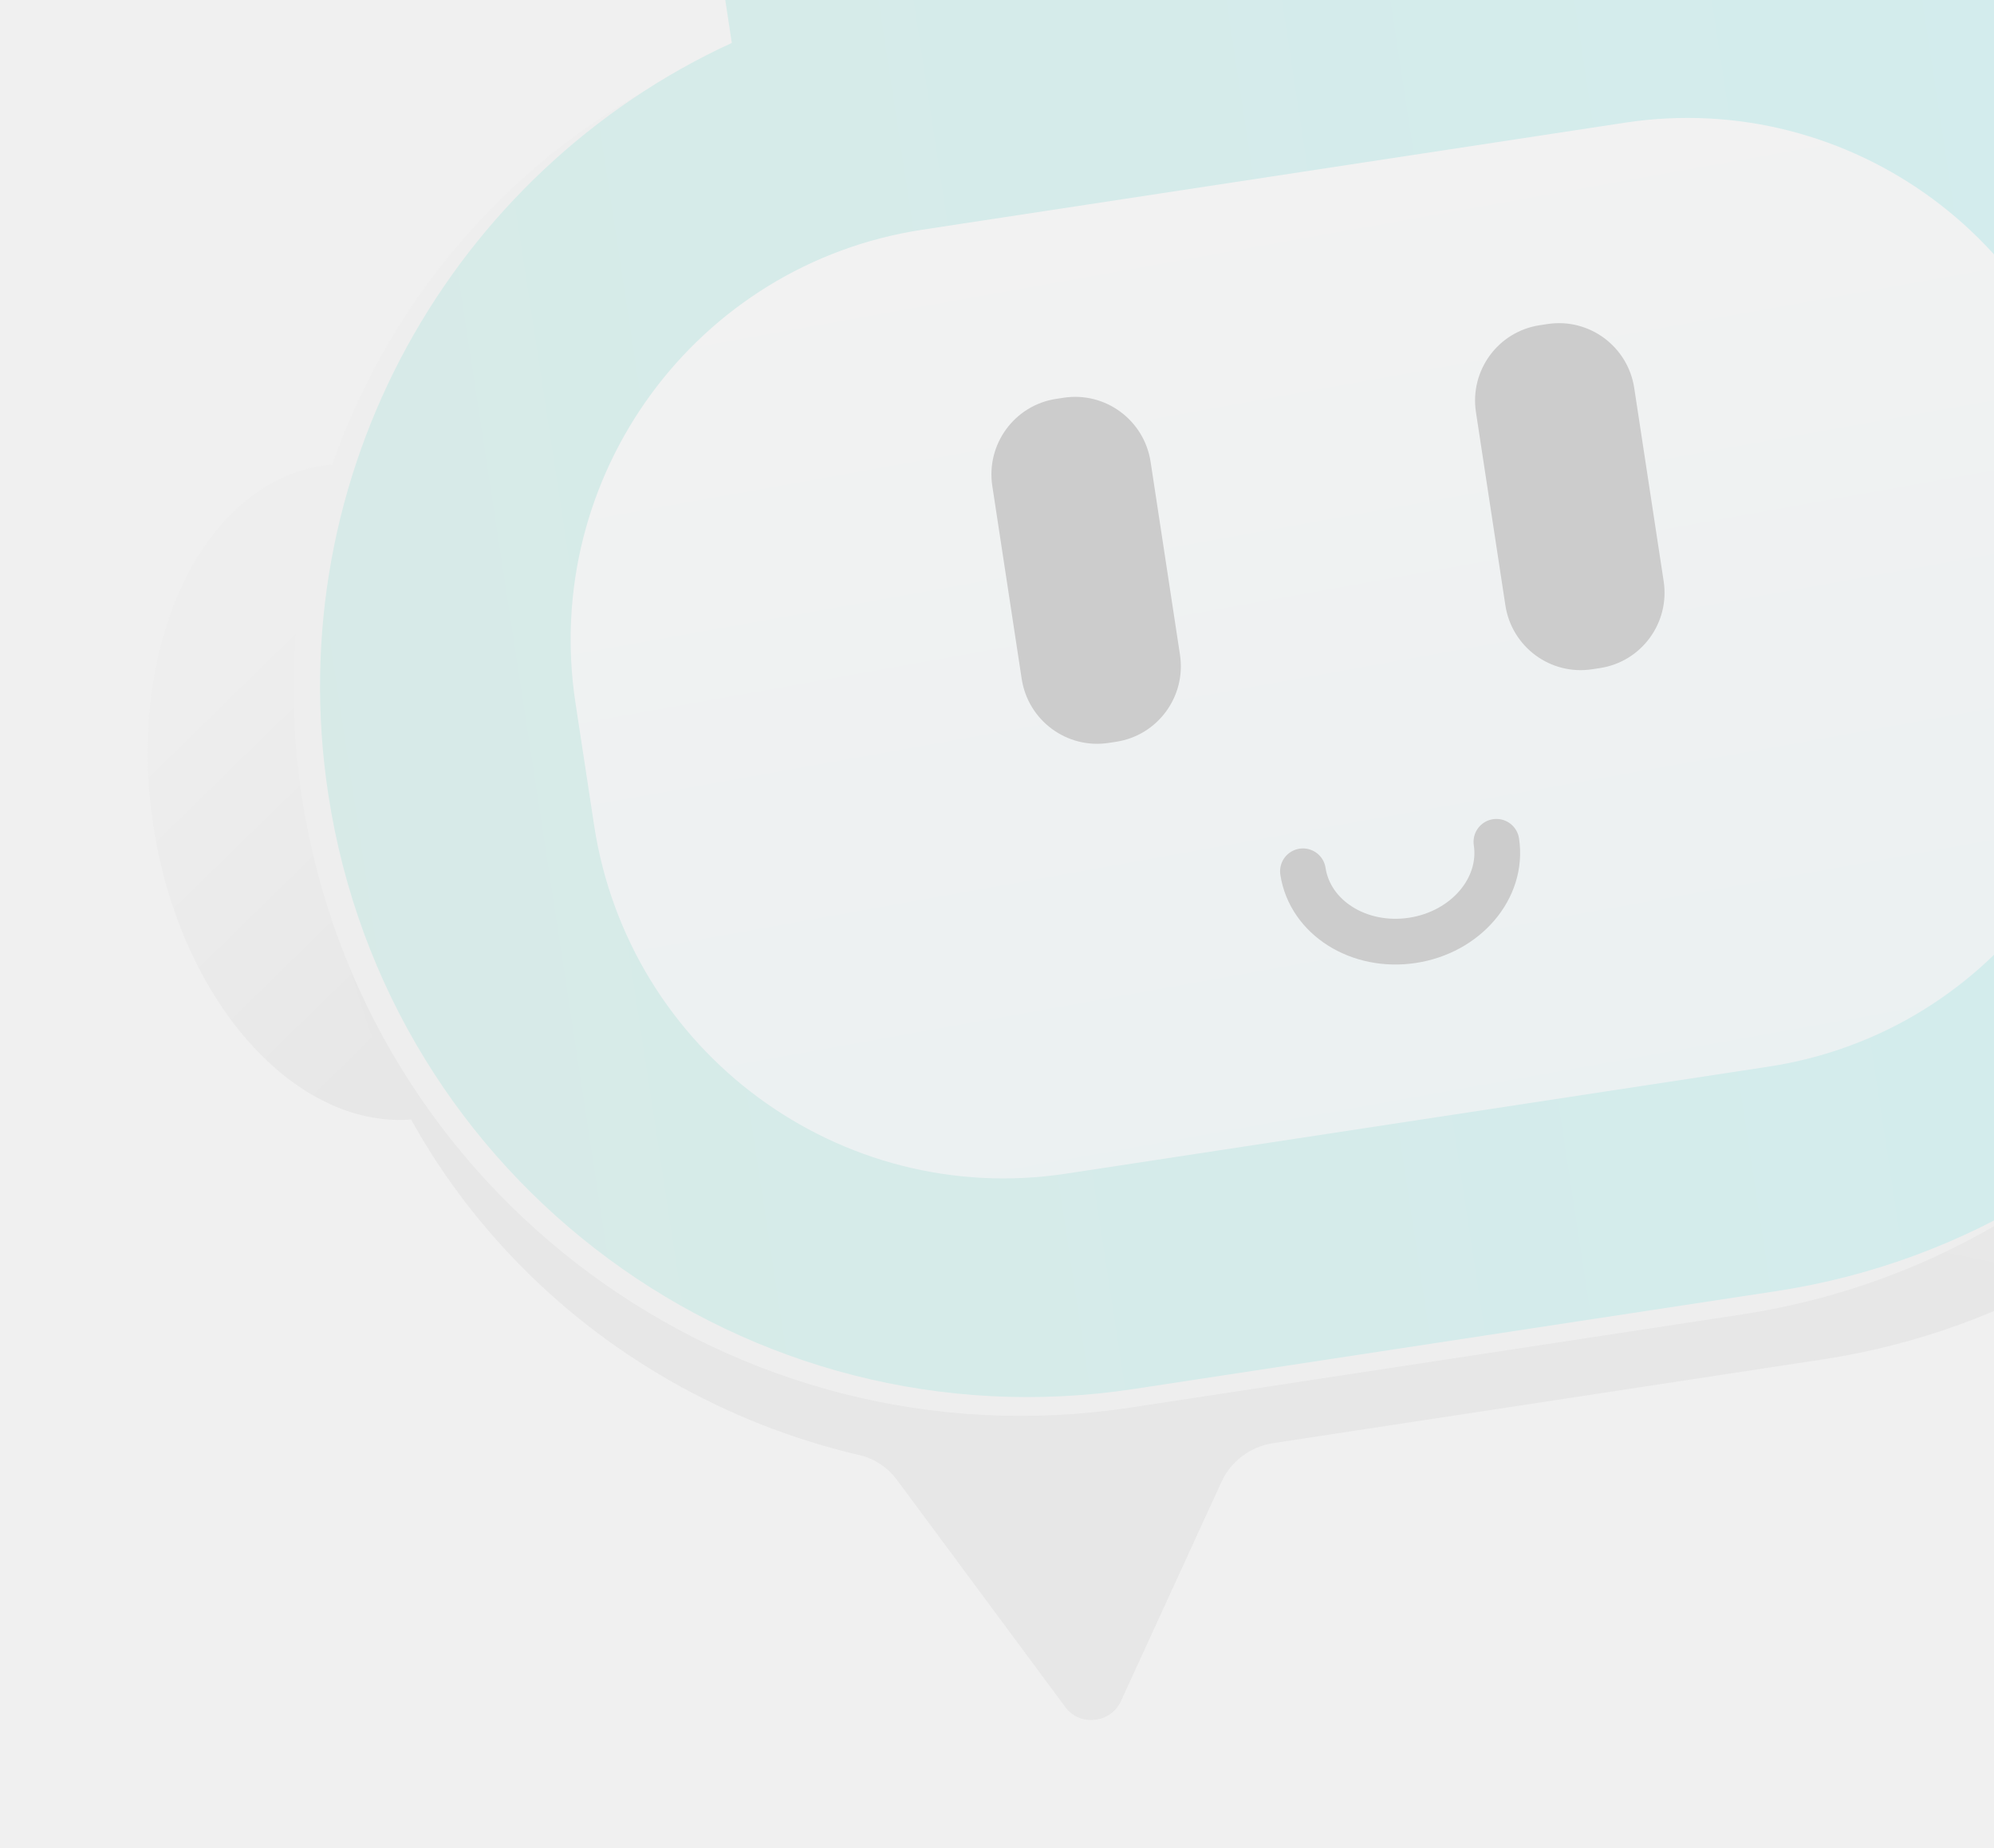
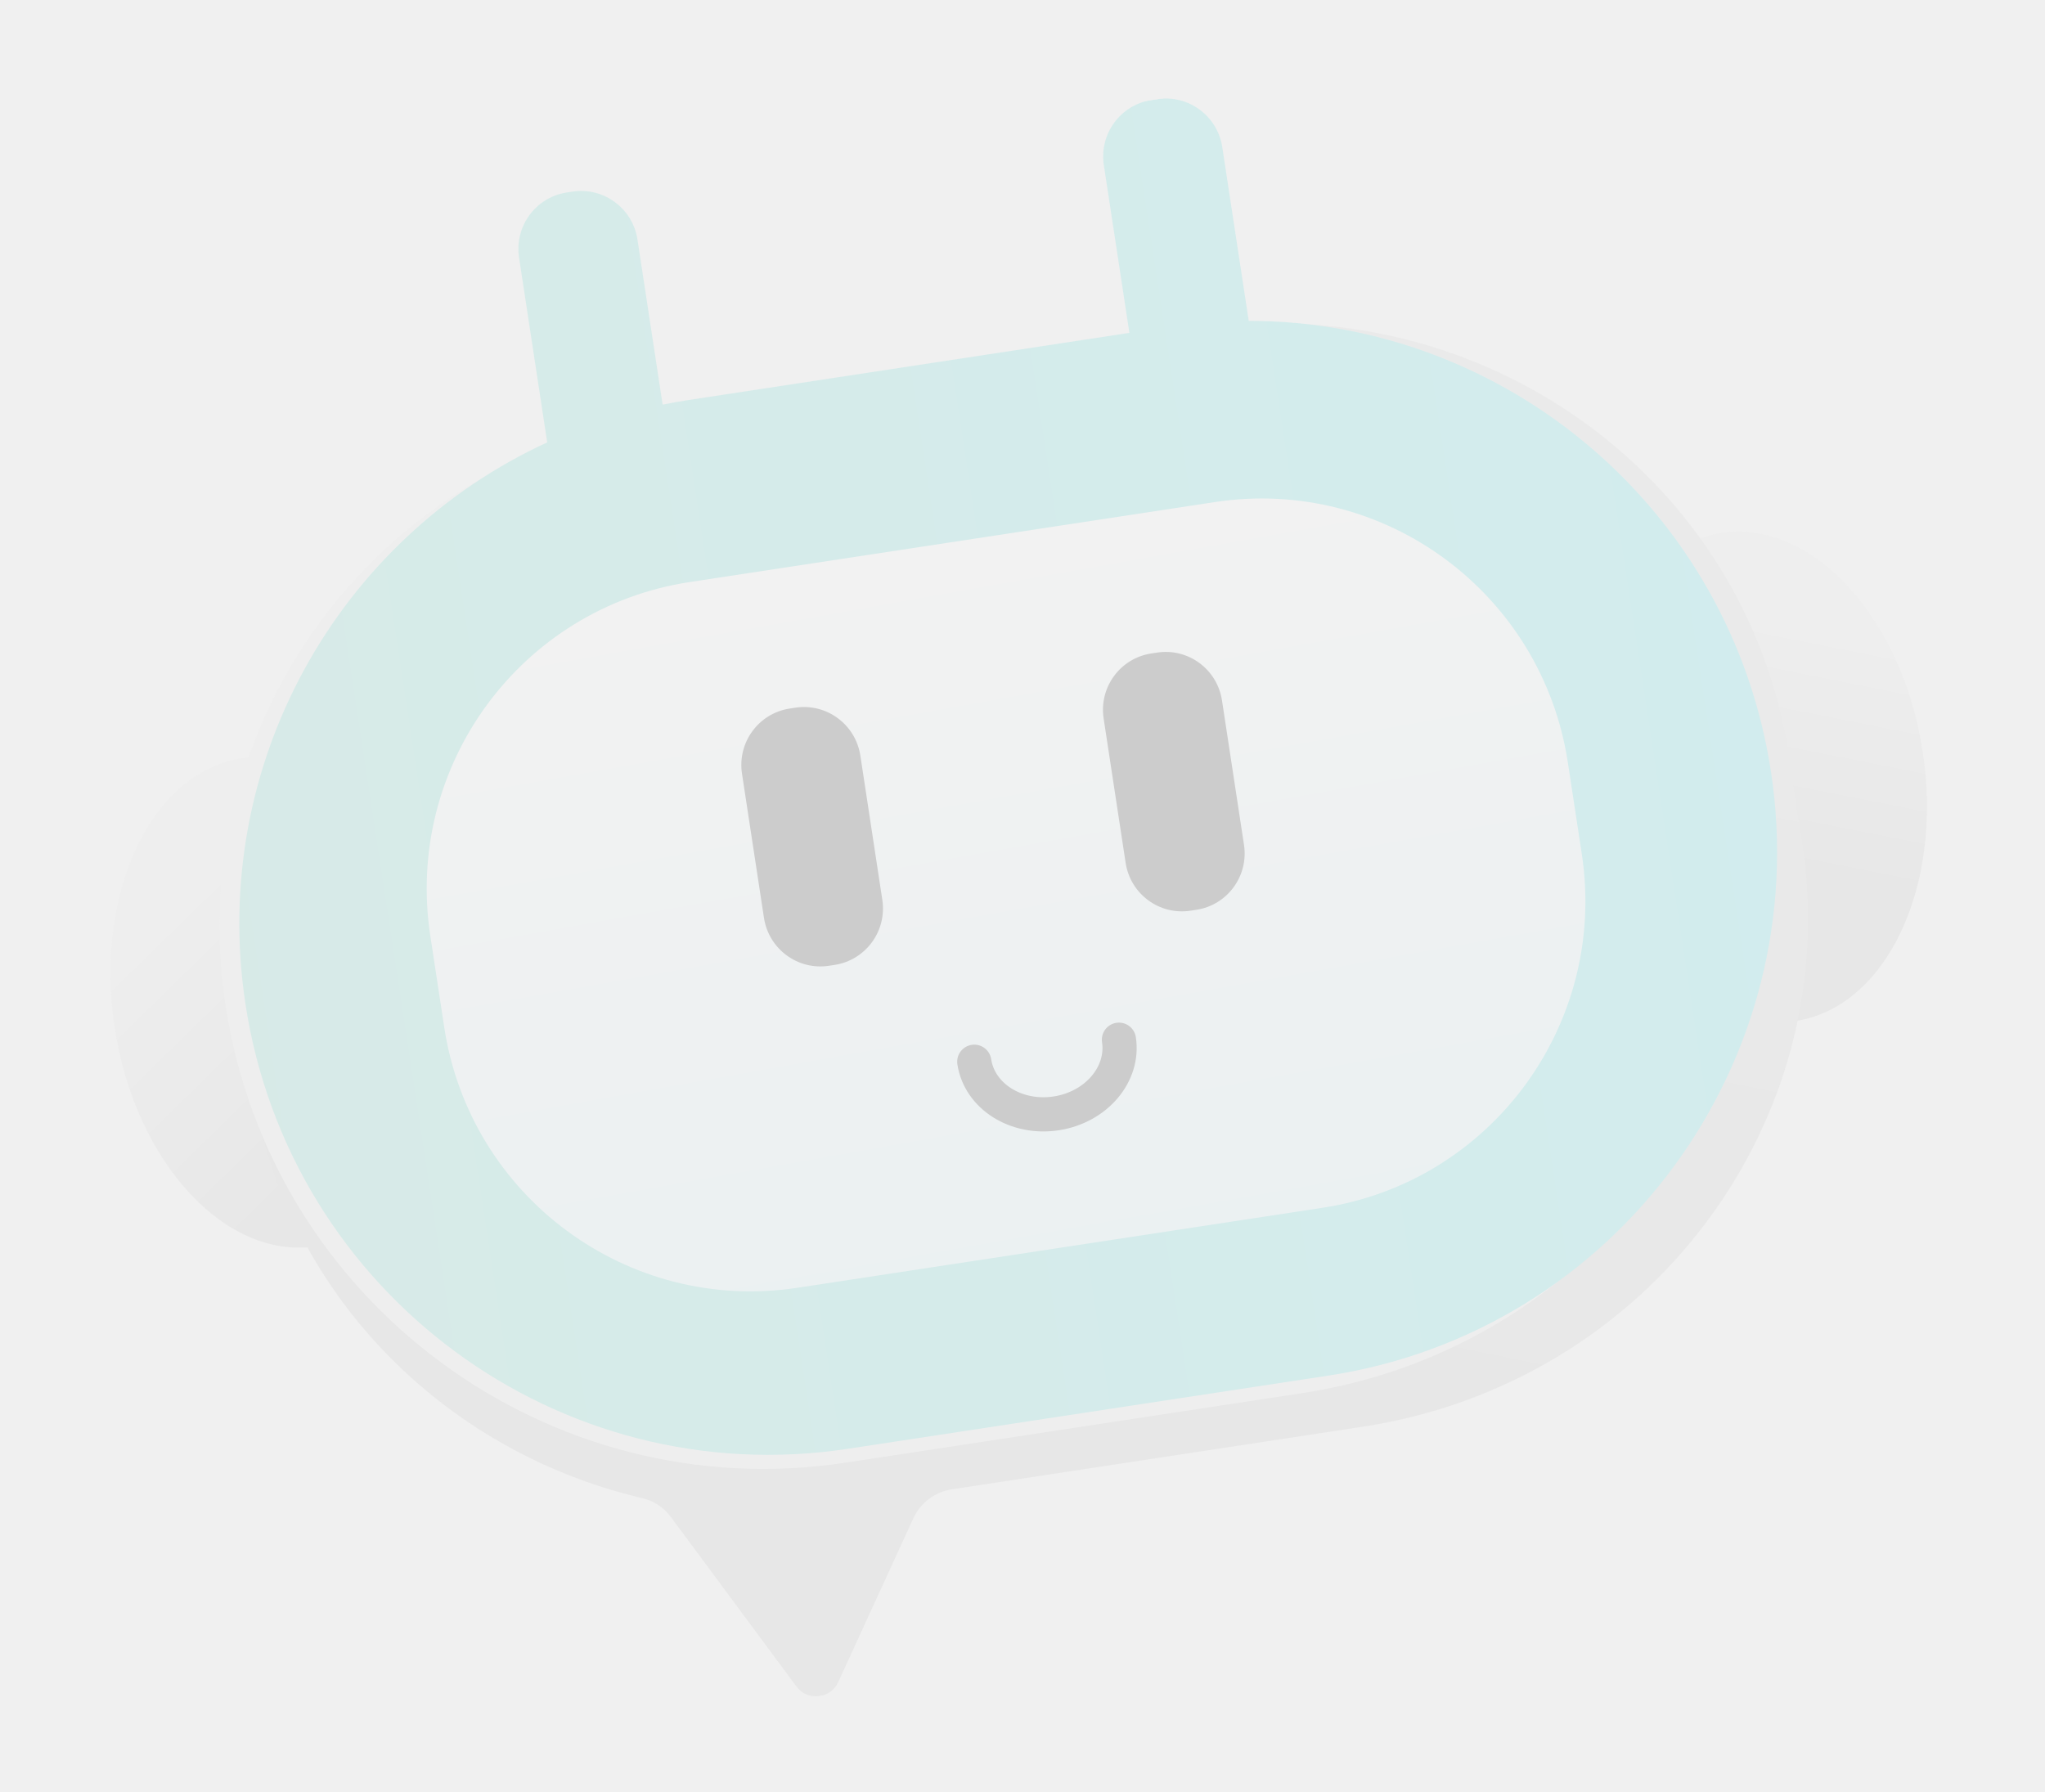
- <svg xmlns="http://www.w3.org/2000/svg" width="218" height="202" viewBox="0 0 218 202" fill="none">
+ <svg xmlns="http://www.w3.org/2000/svg" width="299" height="262" viewBox="0 0 299 262" fill="none">
  <g opacity="0.15" clip-path="url(#clip0_41_18)">
-     <path d="M46.222 122.253C59.496 120.231 67.823 102.614 64.821 82.906C61.818 63.197 48.623 48.859 35.349 50.881C22.075 52.903 13.748 70.52 16.75 90.229C19.753 109.937 32.948 124.275 46.222 122.253Z" fill="url(#paint0_linear_41_18)" />
-     <path d="M174.831 -11.816L98.88 -0.246C57.193 6.105 28.437 44.256 34.641 84.977L36.618 97.959C41.317 128.803 64.734 152.266 93.935 159.078C95.607 159.464 97.076 160.454 98.081 161.821L116.471 186.642C118.056 188.779 121.425 188.424 122.542 186.003L133.551 161.993C134.586 159.744 136.715 158.156 139.205 157.777L199.273 148.626C240.96 142.275 269.716 104.124 263.513 63.403L261.535 50.421C255.332 9.701 216.51 -18.156 174.833 -11.807L174.831 -11.816Z" fill="url(#paint1_linear_41_18)" />
-     <path d="M95.893 1.196L171.383 -10.304C212.368 -16.548 250.727 11.764 256.991 52.88C263.622 96.407 233.778 137.103 190.399 143.711L123.6 153.887C80.212 160.497 39.612 130.523 32.983 87.006C26.719 45.89 54.908 7.44 95.893 1.196Z" fill="#E6E6E6" />
-     <path d="M182.577 -13.085L178.707 -38.49C178.012 -43.052 173.756 -46.193 169.208 -45.5L168.372 -45.373C163.824 -44.68 160.697 -40.414 161.392 -35.852L165.128 -11.325L100.646 -1.502C99.377 -1.308 98.124 -1.078 96.883 -0.83L93.205 -24.971C92.51 -29.533 88.254 -32.674 83.707 -31.981L82.87 -31.854C78.323 -31.161 75.195 -26.895 75.89 -22.333L80.007 4.692C49.458 18.741 30.553 51.819 35.886 86.82C42.337 129.171 81.783 158.284 123.999 151.853L194.182 141.161C236.397 134.73 265.384 95.191 258.933 52.841C253.085 14.454 220.118 -13.071 182.558 -13.082L182.577 -13.085Z" fill="url(#paint2_linear_41_18)" />
-     <path d="M177.642 13.414L100.826 25.116C76.109 28.882 59.134 52.035 62.912 76.831L64.954 90.237C68.731 115.033 91.831 132.082 116.547 128.316L193.364 116.614C218.081 112.848 235.055 89.695 231.278 64.899L229.235 51.493C225.458 26.697 202.359 9.649 177.642 13.414Z" fill="url(#paint3_linear_41_18)" />
-     <path d="M116.294 43.484L115.467 43.61C110.917 44.303 107.792 48.566 108.487 53.131L111.699 74.215C112.395 78.779 116.647 81.918 121.198 81.225L122.024 81.099C126.575 80.406 129.7 76.143 129.004 71.578L125.793 50.495C125.097 45.93 120.844 42.791 116.294 43.484Z" fill="black" />
-     <path d="M169.191 35.426L168.326 35.558C163.786 36.249 160.668 40.502 161.362 45.056L164.58 66.178C165.273 70.733 169.516 73.864 174.056 73.172L174.921 73.041C179.461 72.349 182.579 68.096 181.885 63.542L178.667 42.42C177.973 37.865 173.731 34.734 169.191 35.426Z" fill="black" />
-     <path d="M163.6 92.035C164.371 97.099 160.266 101.919 154.42 102.809C148.575 103.7 143.22 100.321 142.449 95.258" stroke="black" stroke-width="5" stroke-miterlimit="10" stroke-linecap="round" />
+     <path d="M46.222 182.253C59.496 180.231 67.823 162.614 64.821 142.905C61.818 123.197 48.623 108.859 35.349 110.881C22.075 112.903 13.748 130.52 16.75 150.229C19.753 169.937 32.948 184.275 46.222 182.253Z" fill="url(#paint0_linear_41_18)" />
+     <path d="M262.539 149.299C275.813 147.277 284.14 129.66 281.138 109.951C278.135 90.243 264.94 75.905 251.666 77.927C238.392 79.949 230.065 97.566 233.067 117.274C236.07 136.983 249.265 151.321 262.539 149.299Z" fill="url(#paint1_linear_41_18)" />
+     <path d="M174.831 48.184L98.88 59.754C57.193 66.105 28.437 104.256 34.641 144.977L36.618 157.959C41.317 188.803 64.734 212.266 93.935 219.078C95.607 219.464 97.076 220.454 98.081 221.821L116.471 246.642C118.056 248.779 121.425 248.424 122.542 246.003L133.551 221.993C134.586 219.744 136.715 218.156 139.205 217.777L199.273 208.626C240.96 202.275 269.716 164.124 263.513 123.403L261.535 110.421C255.331 69.701 216.51 41.844 174.833 48.193L174.831 48.184Z" fill="url(#paint2_linear_41_18)" />
+     <path d="M95.893 61.196L171.383 49.696C212.368 43.452 250.727 71.764 256.991 112.88C263.622 156.407 233.778 197.103 190.399 203.711L123.6 213.887C80.212 220.497 39.612 190.523 32.983 147.006C26.719 105.89 54.908 67.44 95.893 61.196Z" fill="#E6E6E6" />
+     <path d="M182.577 46.915L178.707 21.51C178.012 16.948 173.756 13.807 169.208 14.5L168.372 14.627C163.824 15.32 160.697 19.586 161.392 24.148L165.128 48.675L100.646 58.498C99.377 58.692 98.124 58.922 96.883 59.17L93.205 35.029C92.51 30.467 88.254 27.326 83.707 28.019L82.87 28.146C78.323 28.839 75.195 33.105 75.89 37.667L80.007 64.692C49.458 78.741 30.554 111.819 35.886 146.82C42.337 189.171 81.783 218.284 123.999 211.853L194.182 201.161C236.397 194.73 265.385 155.191 258.933 112.841C253.085 74.454 220.118 46.929 182.558 46.918L182.577 46.915Z" fill="url(#paint3_linear_41_18)" />
+     <path d="M177.642 73.414L100.826 85.116C76.109 88.882 59.134 112.035 62.912 136.831L64.954 150.237C68.731 175.033 91.831 192.082 116.547 188.316L193.364 176.614C218.081 172.848 235.055 149.695 231.278 124.899L229.235 111.493C225.458 86.697 202.359 69.649 177.642 73.414Z" fill="url(#paint4_linear_41_18)" />
+     <path d="M116.294 103.484L115.467 103.61C110.917 104.303 107.792 108.566 108.487 113.131L111.699 134.215C112.395 138.779 116.647 141.918 121.198 141.225L122.024 141.099C126.575 140.406 129.7 136.143 129.004 131.578L125.793 110.495C125.097 105.93 120.844 102.791 116.294 103.484Z" fill="black" />
+     <path d="M169.191 95.426L168.326 95.558C163.786 96.249 160.668 100.502 161.362 105.056L164.58 126.178C165.273 130.733 169.516 133.864 174.056 133.172L174.921 133.041C179.461 132.349 182.579 128.096 181.885 123.542L178.667 102.42C177.973 97.865 173.731 94.734 169.191 95.426Z" fill="black" />
+     <path d="M163.6 152.036C164.371 157.099 160.266 161.919 154.42 162.809C148.575 163.7 143.22 160.321 142.449 155.258" stroke="black" stroke-width="5" stroke-miterlimit="10" stroke-linecap="round" />
  </g>
  <defs>
-     <linearGradient id="paint0_linear_41_18" x1="16.181" y1="61.242" x2="60.007" y2="106.077" gradientUnits="userSpaceOnUse">
+     <linearGradient id="paint0_linear_41_18" x1="16.181" y1="121.242" x2="60.007" y2="166.077" gradientUnits="userSpaceOnUse">
      <stop offset="0.19" stop-color="#E6E6E6" />
      <stop offset="0.95" stop-color="#B3B3B3" />
    </linearGradient>
-     <linearGradient id="paint1_linear_41_18" x1="164.874" y1="-3.5" x2="131.861" y2="157.148" gradientUnits="userSpaceOnUse">
+     <linearGradient id="paint1_linear_41_18" x1="261.932" y1="89.133" x2="254.211" y2="127.871" gradientUnits="userSpaceOnUse">
+       <stop stop-color="#E6E6E6" />
+       <stop offset="1" stop-color="#B3B3B3" />
+     </linearGradient>
+     <linearGradient id="paint2_linear_41_18" x1="164.874" y1="56.5" x2="131.861" y2="217.148" gradientUnits="userSpaceOnUse">
      <stop stop-color="#CCCCCC" />
      <stop offset="1" stop-color="#B3B3B3" />
    </linearGradient>
-     <linearGradient id="paint2_linear_41_18" x1="33.407" y1="70.421" x2="256.454" y2="36.441" gradientUnits="userSpaceOnUse">
+     <linearGradient id="paint3_linear_41_18" x1="33.407" y1="130.421" x2="256.454" y2="96.441" gradientUnits="userSpaceOnUse">
      <stop stop-color="#4BCBB8" />
      <stop offset="1" stop-color="#29DAE2" />
    </linearGradient>
-     <linearGradient id="paint3_linear_41_18" x1="137.73" y1="18.498" x2="156.477" y2="123.23" gradientUnits="userSpaceOnUse">
+     <linearGradient id="paint4_linear_41_18" x1="137.73" y1="78.498" x2="156.477" y2="183.23" gradientUnits="userSpaceOnUse">
      <stop stop-color="white" />
      <stop offset="1" stop-color="#D2F7FF" />
    </linearGradient>
    <clipPath id="clip0_41_18">
-       <rect width="267.438" height="223.415" fill="white" transform="translate(0 -19.7227) rotate(-8.66196)" />
+       <rect width="267.438" height="223.415" fill="white" transform="translate(0 40.2773) rotate(-8.66196)" />
    </clipPath>
  </defs>
</svg>
